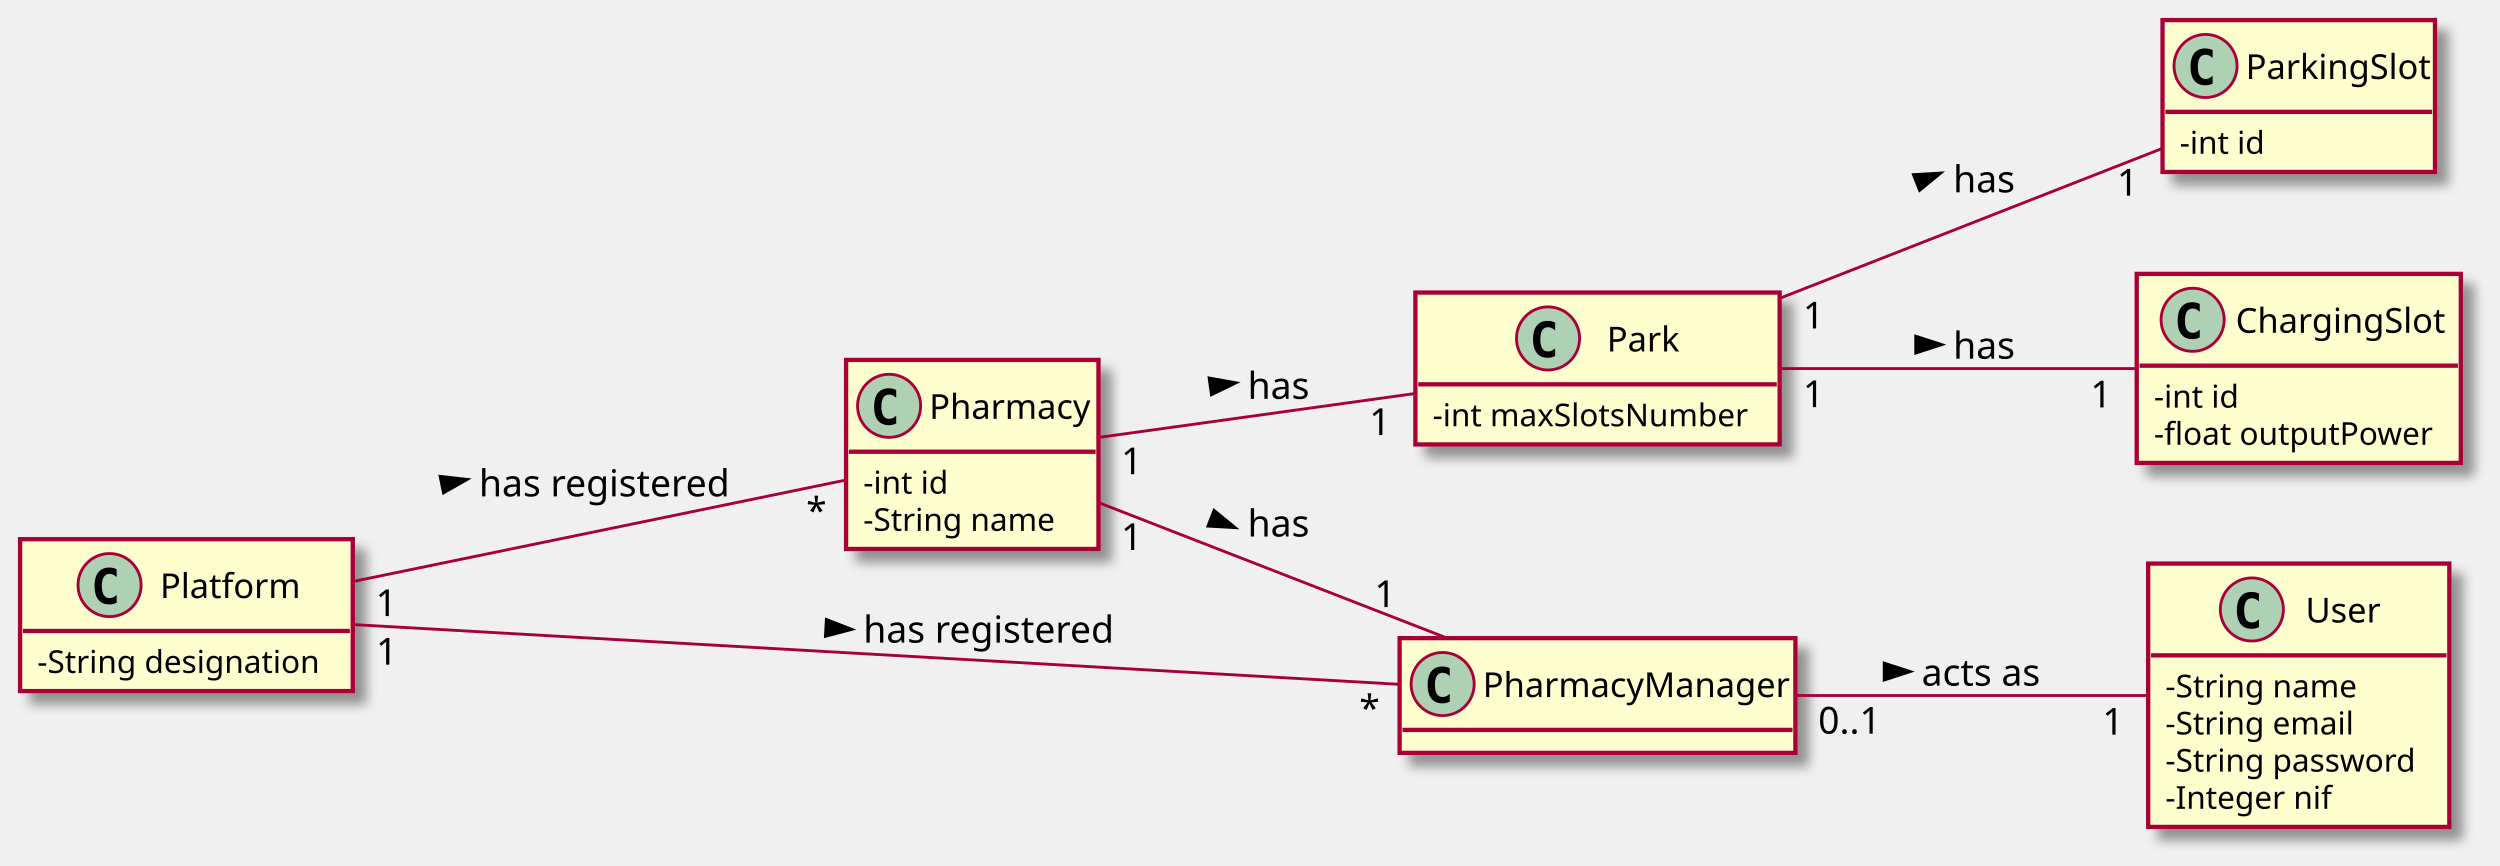
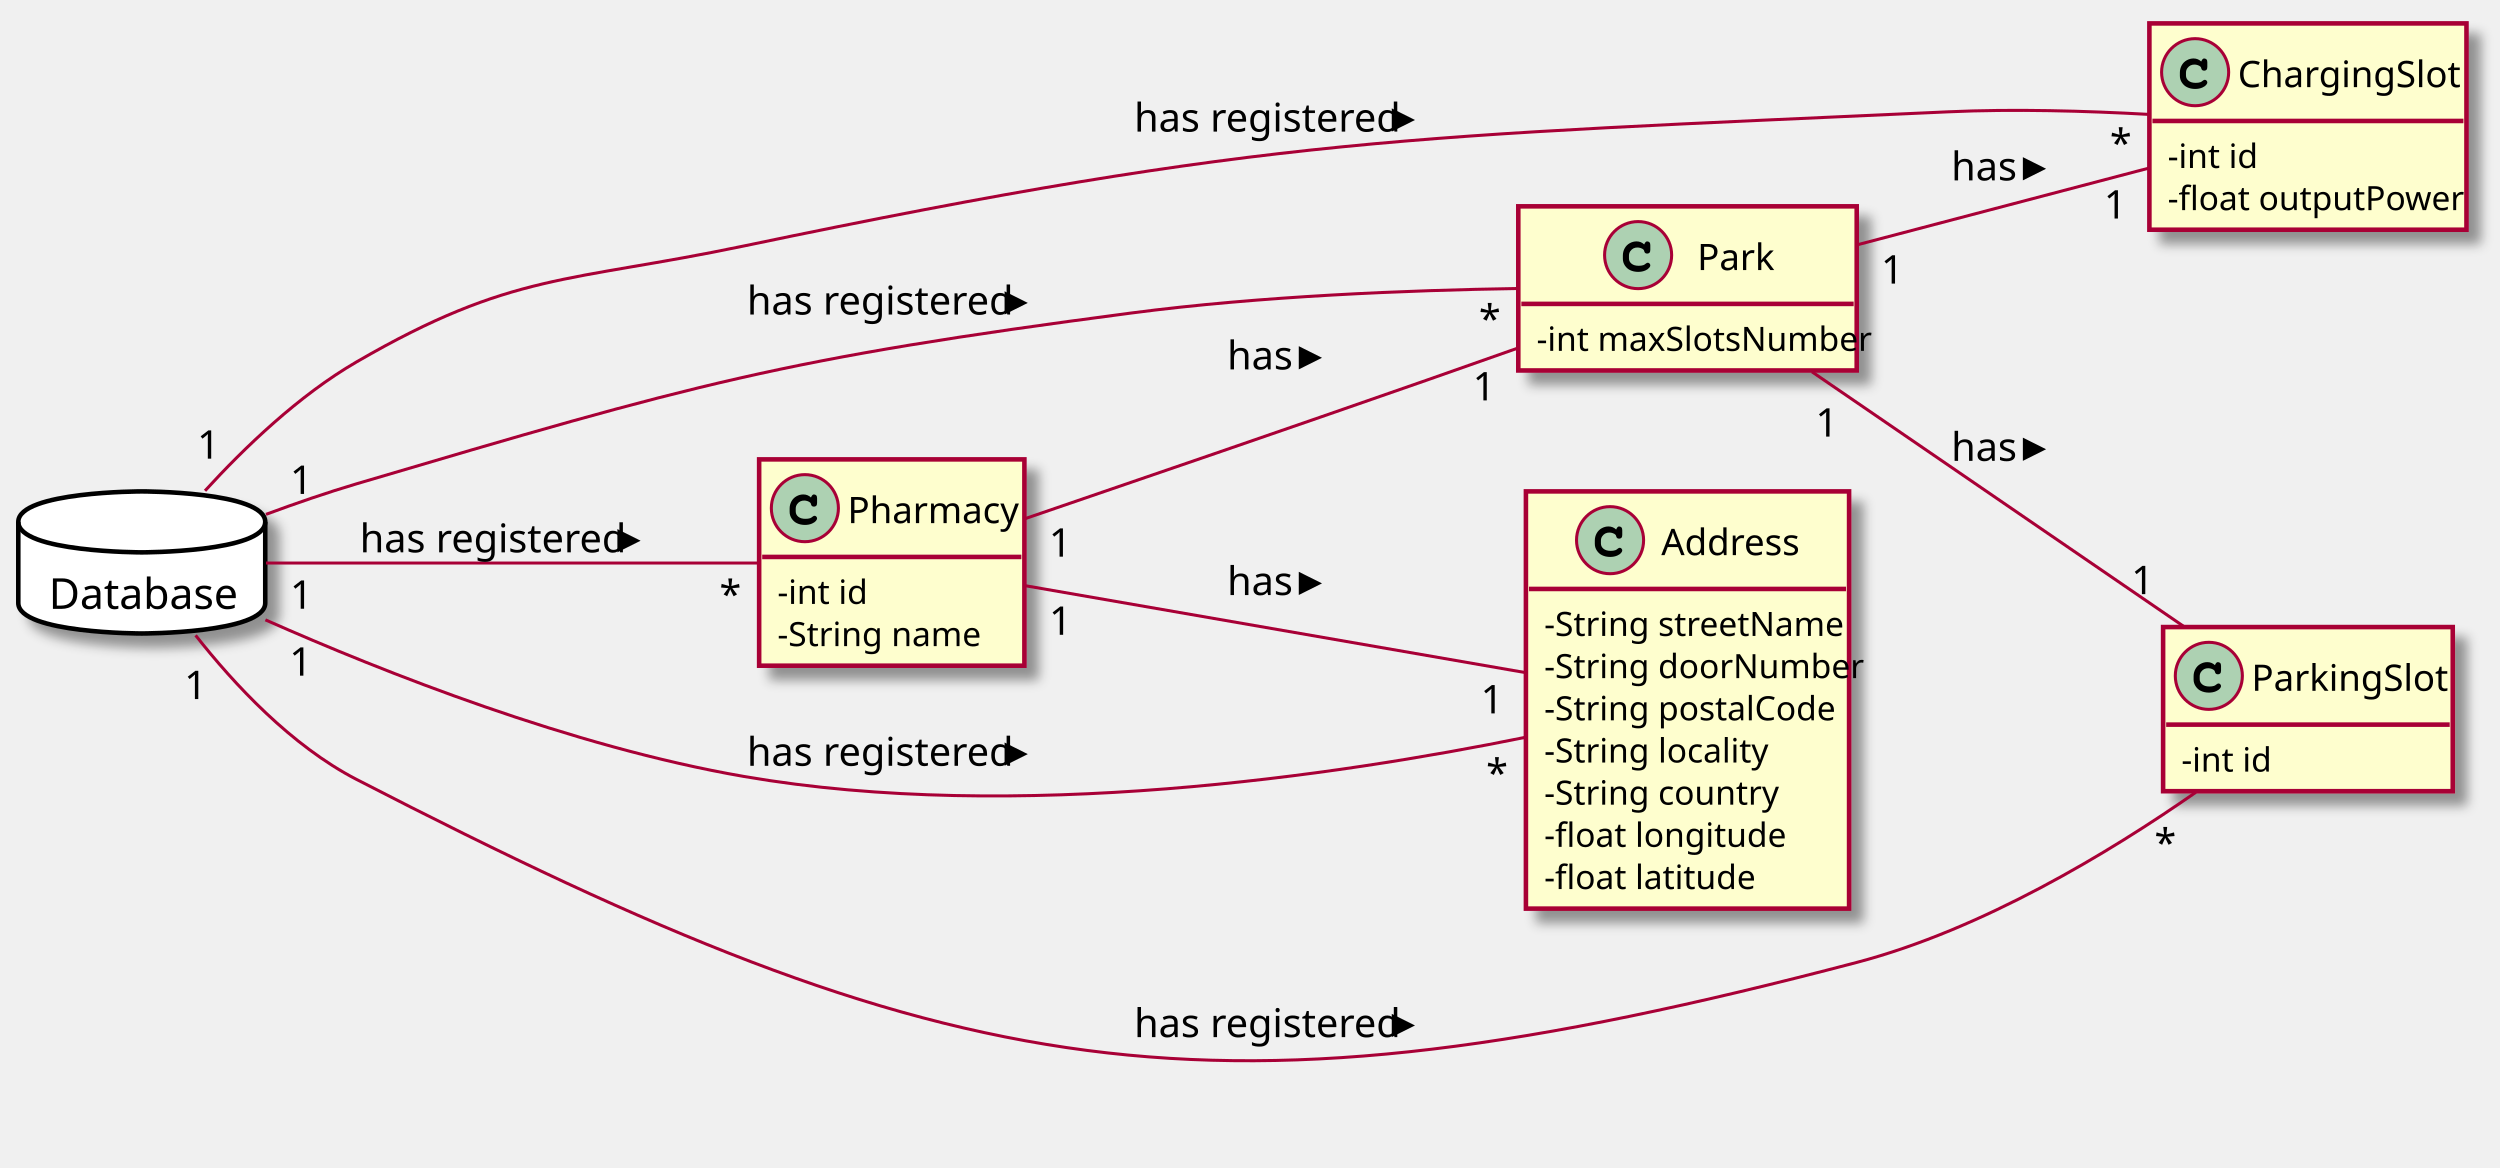
- <svg xmlns="http://www.w3.org/2000/svg" contentScriptType="application/ecmascript" contentStyleType="text/css" height="362.4px" preserveAspectRatio="none" style="width:1046px;height:362px;" version="1.1" viewBox="0 0 1046 362" width="1046.4px" zoomAndPan="magnify">
+ <svg xmlns="http://www.w3.org/2000/svg" contentScriptType="application/ecmascript" contentStyleType="text/css" height="383px" preserveAspectRatio="none" style="width:820px;height:383px;" version="1.1" viewBox="0 0 820 383" width="820px" zoomAndPan="magnify">
  <defs>
-     <filter height="300%" id="fwcuy8h9rw9i4" width="300%" x="-1" y="-1">
-       <feGaussianBlur result="blurOut" stdDeviation="2.4" />
+     <filter height="300%" id="f1um9oldluqkkw" width="300%" x="-1" y="-1">
+       <feGaussianBlur result="blurOut" stdDeviation="2.0" />
      <feColorMatrix in="blurOut" result="blurOut2" type="matrix" values="0 0 0 0 0 0 0 0 0 0 0 0 0 0 0 0 0 0 .4 0" />
-       <feOffset dx="4.8" dy="4.8" in="blurOut2" result="blurOut3" />
+       <feOffset dx="4.0" dy="4.0" in="blurOut2" result="blurOut3" />
      <feBlend in="SourceGraphic" in2="blurOut3" mode="normal" />
    </filter>
  </defs>
  <g>
-     <rect codeLine="5" fill="#FEFECE" filter="url(#fwcuy8h9rw9i4)" height="63.546" id="Platform" style="stroke: #A80036; stroke-width: 1.8;" width="139.2" x="8.4" y="225.6" />
-     <ellipse cx="45.84" cy="244.8" fill="#ADD1B2" rx="13.2" ry="13.2" style="stroke: #A80036; stroke-width: 1.2;" />
-     <path d="M48.808,252.172 Q48.111,252.53 47.343,252.71 Q46.577,252.889 45.73,252.889 Q42.722,252.889 41.138,250.907 Q39.554,248.924 39.554,245.179 Q39.554,241.424 41.138,239.442 Q42.722,237.459 45.73,237.459 Q46.577,237.459 47.353,237.639 Q48.13,237.818 48.808,238.177 L48.808,241.444 Q48.051,240.746 47.339,240.423 Q46.626,240.099 45.869,240.099 Q44.256,240.099 43.434,241.379 Q42.612,242.659 42.612,245.179 Q42.612,247.689 43.434,248.969 Q44.256,250.249 45.869,250.249 Q46.626,250.249 47.339,249.925 Q48.051,249.602 48.808,248.905 Z " fill="#000000" />
-     <text fill="#000000" font-family="sans-serif" font-size="14.4" lengthAdjust="spacingAndGlyphs" textLength="57.6" x="66.96" y="250.242">Platform</text>
-     <line style="stroke: #A80036; stroke-width: 1.8;" x1="9.6" x2="146.4" y1="264" y2="264" />
-     <text fill="#000000" font-family="sans-serif" font-size="13.2" lengthAdjust="spacingAndGlyphs" textLength="124.8" x="15.6" y="281.562">-String designation</text>
-     <rect codeLine="9" fill="#FEFECE" filter="url(#fwcuy8h9rw9i4)" height="79.092" id="Pharmacy" style="stroke: #A80036; stroke-width: 1.8;" width="105.6" x="354" y="150.6" />
-     <ellipse cx="372" cy="169.8" fill="#ADD1B2" rx="13.2" ry="13.2" style="stroke: #A80036; stroke-width: 1.2;" />
-     <path d="M374.968,177.172 Q374.271,177.53 373.503,177.71 Q372.736,177.889 371.89,177.889 Q368.882,177.889 367.298,175.907 Q365.714,173.924 365.714,170.179 Q365.714,166.424 367.298,164.442 Q368.882,162.459 371.89,162.459 Q372.736,162.459 373.514,162.639 Q374.29,162.818 374.968,163.177 L374.968,166.444 Q374.211,165.746 373.498,165.423 Q372.786,165.099 372.029,165.099 Q370.416,165.099 369.594,166.379 Q368.772,167.659 368.772,170.179 Q368.772,172.689 369.594,173.969 Q370.416,175.249 372.029,175.249 Q372.786,175.249 373.498,174.925 Q374.211,174.602 374.968,173.905 Z " fill="#000000" />
-     <text fill="#000000" font-family="sans-serif" font-size="14.4" lengthAdjust="spacingAndGlyphs" textLength="67.2" x="388.8" y="175.242">Pharmacy</text>
-     <line style="stroke: #A80036; stroke-width: 1.8;" x1="355.2" x2="458.4" y1="189" y2="189" />
-     <text fill="#000000" font-family="sans-serif" font-size="13.2" lengthAdjust="spacingAndGlyphs" textLength="39.6" x="361.2" y="206.562">-int id</text>
-     <text fill="#000000" font-family="sans-serif" font-size="13.2" lengthAdjust="spacingAndGlyphs" textLength="84" x="361.2" y="222.108">-String name</text>
-     <rect codeLine="14" fill="#FEFECE" filter="url(#fwcuy8h9rw9i4)" height="110.184" id="User" style="stroke: #A80036; stroke-width: 1.8;" width="126" x="898.8" y="235.8" />
-     <ellipse cx="942.18" cy="255" fill="#ADD1B2" rx="13.2" ry="13.2" style="stroke: #A80036; stroke-width: 1.2;" />
-     <path d="M945.148,262.372 Q944.451,262.73 943.683,262.91 Q942.917,263.089 942.07,263.089 Q939.062,263.089 937.478,261.107 Q935.894,259.124 935.894,255.379 Q935.894,251.624 937.478,249.642 Q939.062,247.659 942.07,247.659 Q942.917,247.659 943.693,247.839 Q944.47,248.018 945.148,248.377 L945.148,251.644 Q944.391,250.946 943.678,250.623 Q942.966,250.299 942.209,250.299 Q940.596,250.299 939.774,251.579 Q938.952,252.859 938.952,255.379 Q938.952,257.889 939.774,259.169 Q940.596,260.449 942.209,260.449 Q942.966,260.449 943.678,260.125 Q944.391,259.802 945.148,259.104 Z " fill="#000000" />
-     <text fill="#000000" font-family="sans-serif" font-size="14.4" lengthAdjust="spacingAndGlyphs" textLength="31.2" x="964.62" y="260.442">User</text>
-     <line style="stroke: #A80036; stroke-width: 1.8;" x1="900" x2="1023.6" y1="274.2" y2="274.2" />
-     <text fill="#000000" font-family="sans-serif" font-size="13.2" lengthAdjust="spacingAndGlyphs" textLength="84" x="906" y="291.762">-String name</text>
-     <text fill="#000000" font-family="sans-serif" font-size="13.2" lengthAdjust="spacingAndGlyphs" textLength="82.8" x="906" y="307.308">-String email</text>
-     <text fill="#000000" font-family="sans-serif" font-size="13.2" lengthAdjust="spacingAndGlyphs" textLength="111.6" x="906" y="322.854">-String password</text>
-     <text fill="#000000" font-family="sans-serif" font-size="13.2" lengthAdjust="spacingAndGlyphs" textLength="73.2" x="906" y="338.4">-Integer nif</text>
-     <rect codeLine="21" fill="#FEFECE" filter="url(#fwcuy8h9rw9i4)" height="48" id="PharmacyManager" style="stroke: #A80036; stroke-width: 1.8;" width="165.6" x="585.6" y="267" />
-     <ellipse cx="603.6" cy="286.2" fill="#ADD1B2" rx="13.2" ry="13.2" style="stroke: #A80036; stroke-width: 1.2;" />
-     <path d="M606.568,293.572 Q605.87,293.93 605.104,294.11 Q604.337,294.289 603.49,294.289 Q600.482,294.289 598.898,292.307 Q597.314,290.324 597.314,286.579 Q597.314,282.824 598.898,280.842 Q600.482,278.859 603.49,278.859 Q604.337,278.859 605.114,279.039 Q605.89,279.218 606.568,279.577 L606.568,282.844 Q605.811,282.147 605.098,281.823 Q604.386,281.499 603.629,281.499 Q602.016,281.499 601.194,282.779 Q600.372,284.059 600.372,286.579 Q600.372,289.089 601.194,290.369 Q602.016,291.649 603.629,291.649 Q604.386,291.649 605.098,291.325 Q605.811,291.002 606.568,290.305 Z " fill="#000000" />
-     <text fill="#000000" font-family="sans-serif" font-size="14.4" lengthAdjust="spacingAndGlyphs" textLength="127.2" x="620.4" y="291.642">PharmacyManager</text>
-     <line style="stroke: #A80036; stroke-width: 1.8;" x1="586.8" x2="750" y1="305.4" y2="305.4" />
-     <rect codeLine="24" fill="#FEFECE" filter="url(#fwcuy8h9rw9i4)" height="63.546" id="Park" style="stroke: #A80036; stroke-width: 1.8;" width="152.4" x="592.2" y="122.4" />
-     <ellipse cx="647.7" cy="141.6" fill="#ADD1B2" rx="13.2" ry="13.2" style="stroke: #A80036; stroke-width: 1.2;" />
-     <path d="M650.668,148.972 Q649.971,149.33 649.203,149.51 Q648.437,149.689 647.59,149.689 Q644.582,149.689 642.998,147.707 Q641.414,145.724 641.414,141.979 Q641.414,138.224 642.998,136.242 Q644.582,134.259 647.59,134.259 Q648.437,134.259 649.213,134.439 Q649.99,134.618 650.668,134.977 L650.668,138.244 Q649.911,137.547 649.198,137.223 Q648.486,136.899 647.729,136.899 Q646.116,136.899 645.294,138.179 Q644.472,139.459 644.472,141.979 Q644.472,144.489 645.294,145.769 Q646.116,147.049 647.729,147.049 Q648.486,147.049 649.198,146.726 Q649.911,146.402 650.668,145.704 Z " fill="#000000" />
-     <text fill="#000000" font-family="sans-serif" font-size="14.4" lengthAdjust="spacingAndGlyphs" textLength="31.2" x="672.3" y="147.042">Park</text>
-     <line style="stroke: #A80036; stroke-width: 1.8;" x1="593.4" x2="743.4" y1="160.8" y2="160.8" />
-     <text fill="#000000" font-family="sans-serif" font-size="13.2" lengthAdjust="spacingAndGlyphs" textLength="138" x="599.4" y="178.362">-int maxSlotsNumber</text>
-     <rect codeLine="28" fill="#FEFECE" filter="url(#fwcuy8h9rw9i4)" height="79.092" id="ChargingSlot" style="stroke: #A80036; stroke-width: 1.8;" width="135.6" x="894" y="114.6" />
-     <ellipse cx="917.4" cy="133.8" fill="#ADD1B2" rx="13.2" ry="13.2" style="stroke: #A80036; stroke-width: 1.2;" />
-     <path d="M920.368,141.172 Q919.67,141.53 918.904,141.71 Q918.136,141.889 917.29,141.889 Q914.282,141.889 912.698,139.907 Q911.114,137.924 911.114,134.179 Q911.114,130.424 912.698,128.442 Q914.282,126.459 917.29,126.459 Q918.136,126.459 918.913,126.639 Q919.69,126.818 920.368,127.177 L920.368,130.444 Q919.611,129.746 918.899,129.423 Q918.186,129.099 917.429,129.099 Q915.816,129.099 914.994,130.379 Q914.172,131.659 914.172,134.179 Q914.172,136.689 914.994,137.969 Q915.816,139.249 917.429,139.249 Q918.186,139.249 918.899,138.925 Q919.611,138.602 920.368,137.905 Z " fill="#000000" />
-     <text fill="#000000" font-family="sans-serif" font-size="14.4" lengthAdjust="spacingAndGlyphs" textLength="85.2" x="935.4" y="139.242">ChargingSlot</text>
-     <line style="stroke: #A80036; stroke-width: 1.8;" x1="895.2" x2="1028.4" y1="153" y2="153" />
-     <text fill="#000000" font-family="sans-serif" font-size="13.2" lengthAdjust="spacingAndGlyphs" textLength="39.6" x="901.2" y="170.562">-int id</text>
-     <text fill="#000000" font-family="sans-serif" font-size="13.2" lengthAdjust="spacingAndGlyphs" textLength="121.2" x="901.2" y="186.108">-float outputPower</text>
-     <rect codeLine="33" fill="#FEFECE" filter="url(#fwcuy8h9rw9i4)" height="63.546" id="ParkingSlot" style="stroke: #A80036; stroke-width: 1.8;" width="114" x="904.8" y="8.4" />
-     <ellipse cx="922.8" cy="27.6" fill="#ADD1B2" rx="13.2" ry="13.2" style="stroke: #A80036; stroke-width: 1.2;" />
-     <path d="M925.768,34.972 Q925.071,35.33 924.303,35.51 Q923.537,35.689 922.69,35.689 Q919.682,35.689 918.098,33.707 Q916.514,31.724 916.514,27.979 Q916.514,24.224 918.098,22.242 Q919.682,20.259 922.69,20.259 Q923.537,20.259 924.313,20.439 Q925.09,20.618 925.768,20.977 L925.768,24.244 Q925.011,23.547 924.298,23.223 Q923.586,22.899 922.829,22.899 Q921.216,22.899 920.394,24.179 Q919.572,25.459 919.572,27.979 Q919.572,30.489 920.394,31.769 Q921.216,33.049 922.829,33.049 Q923.586,33.049 924.298,32.725 Q925.011,32.402 925.768,31.704 Z " fill="#000000" />
-     <text fill="#000000" font-family="sans-serif" font-size="14.4" lengthAdjust="spacingAndGlyphs" textLength="75.6" x="939.6" y="33.042">ParkingSlot</text>
-     <line style="stroke: #A80036; stroke-width: 1.8;" x1="906" x2="1017.6" y1="46.8" y2="46.8" />
-     <text fill="#000000" font-family="sans-serif" font-size="13.2" lengthAdjust="spacingAndGlyphs" textLength="39.6" x="912" y="64.362">-int id</text>
-     <path codeLine="37" d="M147.624,243.312 C209.124,230.652 298.104,212.328 353.856,200.856 " fill="none" id="Platform-Pharmacy" style="stroke: #A80036; stroke-width: 1.2;" />
-     <polygon fill="#000000" points="195.477,200.577,184.135,199.311,185.557,206.219,195.477,200.577" style="stroke: #000000; stroke-width: 1.2;" />
-     <text fill="#000000" font-family="sans-serif" font-size="15.6" lengthAdjust="spacingAndGlyphs" textLength="106.8" x="200.4" y="207.682">has registered</text>
-     <text fill="#000000" font-family="sans-serif" font-size="15.6" lengthAdjust="spacingAndGlyphs" textLength="9.6" x="157.16" y="257.769">1</text>
-     <text fill="#000000" font-family="sans-serif" font-size="15.6" lengthAdjust="spacingAndGlyphs" textLength="7.2" x="337.291" y="219.233">*</text>
-     <path codeLine="38" d="M147.804,261.324 C256.716,267.54 468.744,279.66 585.396,286.32 " fill="none" id="Platform-PharmacyManager" style="stroke: #A80036; stroke-width: 1.2;" />
-     <polygon fill="#000000" points="356.39,263.329,345.755,259.188,345.353,266.231,356.39,263.329" style="stroke: #000000; stroke-width: 1.2;" />
-     <text fill="#000000" font-family="sans-serif" font-size="15.6" lengthAdjust="spacingAndGlyphs" textLength="106.8" x="361.2" y="268.882">has registered</text>
-     <text fill="#000000" font-family="sans-serif" font-size="15.6" lengthAdjust="spacingAndGlyphs" textLength="9.6" x="157.363" y="278.089">1</text>
-     <text fill="#000000" font-family="sans-serif" font-size="15.6" lengthAdjust="spacingAndGlyphs" textLength="7.2" x="568.724" y="301.895">*</text>
-     <path codeLine="39" d="M751.44,291 C798.168,291 855.816,291 898.752,291 " fill="none" id="PharmacyManager-User" style="stroke: #A80036; stroke-width: 1.2;" />
-     <polygon fill="#000000" points="799.2,280.986,788.346,277.46,788.346,284.513,799.2,280.986" style="stroke: #000000; stroke-width: 1.2;" />
-     <text fill="#000000" font-family="sans-serif" font-size="15.6" lengthAdjust="spacingAndGlyphs" textLength="52.8" x="804" y="286.882">acts as</text>
-     <text fill="#000000" font-family="sans-serif" font-size="15.6" lengthAdjust="spacingAndGlyphs" textLength="28.8" x="760.727" y="306.958">0..1</text>
-     <text fill="#000000" font-family="sans-serif" font-size="15.6" lengthAdjust="spacingAndGlyphs" textLength="9.6" x="879.611" y="307.389">1</text>
-     <path codeLine="40" d="M459.828,210.36 C501.792,226.668 561,249.696 605.424,266.976 " fill="none" id="Pharmacy-PharmacyManager" style="stroke: #A80036; stroke-width: 1.2;" />
-     <polygon fill="#000000" points="516.792,220.761,507.954,213.54,505.398,220.114,516.792,220.761" style="stroke: #000000; stroke-width: 1.2;" />
-     <text fill="#000000" font-family="sans-serif" font-size="15.6" lengthAdjust="spacingAndGlyphs" textLength="26.4" x="522" y="224.482">has</text>
-     <text fill="#000000" font-family="sans-serif" font-size="15.6" lengthAdjust="spacingAndGlyphs" textLength="9.6" x="469.044" y="230.128">1</text>
-     <text fill="#000000" font-family="sans-serif" font-size="15.6" lengthAdjust="spacingAndGlyphs" textLength="9.6" x="575.068" y="254.001">1</text>
-     <path codeLine="41" d="M459.828,183 C497.652,177.744 549.492,170.544 591.876,164.664 " fill="none" id="Pharmacy-Park" style="stroke: #A80036; stroke-width: 1.2;" />
-     <polygon fill="#000000" points="517.143,160.161,505.907,158.161,506.877,165.147,517.143,160.161" style="stroke: #000000; stroke-width: 1.2;" />
-     <text fill="#000000" font-family="sans-serif" font-size="15.6" lengthAdjust="spacingAndGlyphs" textLength="26.4" x="522" y="166.882">has</text>
-     <text fill="#000000" font-family="sans-serif" font-size="15.6" lengthAdjust="spacingAndGlyphs" textLength="9.6" x="469.044" y="198.407">1</text>
-     <text fill="#000000" font-family="sans-serif" font-size="15.6" lengthAdjust="spacingAndGlyphs" textLength="9.6" x="572.873" y="182.021">1</text>
-     <path codeLine="42" d="M744.924,154.2 C790.896,154.2 849.156,154.2 893.544,154.2 " fill="none" id="Park-ChargingSlot" style="stroke: #A80036; stroke-width: 1.2;" />
-     <polygon fill="#000000" points="812.4,144.186,801.546,140.66,801.546,147.713,812.4,144.186" style="stroke: #000000; stroke-width: 1.2;" />
-     <text fill="#000000" font-family="sans-serif" font-size="15.6" lengthAdjust="spacingAndGlyphs" textLength="26.4" x="817.2" y="150.082">has</text>
-     <text fill="#000000" font-family="sans-serif" font-size="15.6" lengthAdjust="spacingAndGlyphs" textLength="9.6" x="754.327" y="170.347">1</text>
-     <text fill="#000000" font-family="sans-serif" font-size="15.6" lengthAdjust="spacingAndGlyphs" textLength="9.6" x="874.584" y="170.466">1</text>
-     <path codeLine="43" d="M744.924,124.692 C794.76,105.168 859.068,79.98 904.44,62.196 " fill="none" id="Park-ParkingSlot" style="stroke: #A80036; stroke-width: 1.2;" />
-     <polygon fill="#000000" points="811.986,72.398,800.594,73.073,803.167,79.641,811.986,72.398" style="stroke: #000000; stroke-width: 1.2;" />
-     <text fill="#000000" font-family="sans-serif" font-size="15.6" lengthAdjust="spacingAndGlyphs" textLength="26.4" x="817.2" y="80.482">has</text>
-     <text fill="#000000" font-family="sans-serif" font-size="15.6" lengthAdjust="spacingAndGlyphs" textLength="9.6" x="754.327" y="137.428">1</text>
-     <text fill="#000000" font-family="sans-serif" font-size="15.6" lengthAdjust="spacingAndGlyphs" textLength="9.6" x="885.71" y="81.862">1</text>
+     <path d="M6,171.177 C6,161.177 46.5,161.177 46.5,161.177 C46.5,161.177 87,161.177 87,171.177 L87,197.786 C87,207.786 46.5,207.786 46.5,207.786 C46.5,207.786 6,207.786 6,197.786 L6,171.177 " fill="#FFFFFF" filter="url(#f1um9oldluqkkw)" style="stroke: #000000; stroke-width: 1.5;" />
+     <path d="M6,171.177 C6,181.177 46.5,181.177 46.5,181.177 C46.5,181.177 87,181.177 87,171.177 " fill="none" style="stroke: #000000; stroke-width: 1.5;" />
+     <text fill="#000000" font-family="sans-serif" font-size="14" lengthAdjust="spacingAndGlyphs" textLength="61" x="16" y="199.71">Database</text>
+     <rect fill="#FEFECE" filter="url(#f1um9oldluqkkw)" height="67.672" id="Pharmacy" style="stroke: #A80036; stroke-width: 1.5;" width="87" x="249" y="150.677" />
+     <ellipse cx="264" cy="166.677" fill="#ADD1B2" rx="11" ry="11" style="stroke: #A80036; stroke-width: 1.0;" />
+     <path d="M266,163.177 Q266.203,162.677 266.438,162.427 Q266.672,162.177 266.938,162.177 Q267.406,162.177 267.703,162.458 Q268,162.739 268,163.396 L268,164.958 Q268,165.614 267.719,165.896 Q267.438,166.177 267,166.177 Q266.609,166.177 266.359,166.005 Q266.109,165.833 266,165.38 Q265.953,165.068 265.781,164.896 Q265.469,164.568 264.906,164.38 Q264.344,164.177 263.781,164.177 Q263.078,164.177 262.484,164.458 Q261.906,164.739 261.453,165.364 Q261,165.989 261,166.849 L261,167.771 Q261,168.802 261.844,169.489 Q262.688,170.177 264.188,170.177 Q265.078,170.177 265.703,169.974 Q266.062,169.864 266.469,169.505 Q266.734,169.302 266.875,169.239 Q267.016,169.177 267.188,169.177 Q267.516,169.177 267.75,169.443 Q268,169.693 268,170.052 Q268,170.396 267.656,170.802 Q267.156,171.396 266.359,171.724 Q265.312,172.177 264.031,172.177 Q262.531,172.177 261.328,171.583 Q260.359,171.114 259.672,170.099 Q259,169.083 259,167.88 L259,166.786 Q259,165.536 259.594,164.443 Q260.203,163.349 261.25,162.771 Q262.312,162.177 263.5,162.177 Q264.219,162.177 264.844,162.427 Q265.469,162.677 266,163.177 Z " />
+     <text fill="#000000" font-family="sans-serif" font-size="12" lengthAdjust="spacingAndGlyphs" textLength="55" x="278" y="171.587">Pharmacy</text>
+     <line style="stroke: #A80036; stroke-width: 1.5;" x1="250" x2="335" y1="182.677" y2="182.677" />
+     <text fill="#000000" font-family="sans-serif" font-size="11" lengthAdjust="spacingAndGlyphs" textLength="26" x="255" y="198.096">-int id</text>
+     <text fill="#000000" font-family="sans-serif" font-size="11" lengthAdjust="spacingAndGlyphs" textLength="61" x="255" y="211.932">-String name</text>
+     <rect fill="#FEFECE" filter="url(#f1um9oldluqkkw)" height="53.836" id="Park" style="stroke: #A80036; stroke-width: 1.5;" width="111" x="498" y="67.677" />
+     <ellipse cx="537.3" cy="83.677" fill="#ADD1B2" rx="11" ry="11" style="stroke: #A80036; stroke-width: 1.0;" />
+     <path d="M539.3,80.177 Q539.503,79.677 539.737,79.427 Q539.972,79.177 540.237,79.177 Q540.706,79.177 541.003,79.458 Q541.3,79.74 541.3,80.396 L541.3,81.958 Q541.3,82.615 541.019,82.896 Q540.737,83.177 540.3,83.177 Q539.909,83.177 539.659,83.005 Q539.409,82.833 539.3,82.38 Q539.253,82.068 539.081,81.896 Q538.769,81.568 538.206,81.38 Q537.644,81.177 537.081,81.177 Q536.378,81.177 535.784,81.458 Q535.206,81.74 534.753,82.365 Q534.3,82.99 534.3,83.849 L534.3,84.771 Q534.3,85.802 535.144,86.49 Q535.987,87.177 537.487,87.177 Q538.378,87.177 539.003,86.974 Q539.362,86.865 539.769,86.505 Q540.034,86.302 540.175,86.24 Q540.316,86.177 540.487,86.177 Q540.816,86.177 541.05,86.443 Q541.3,86.693 541.3,87.052 Q541.3,87.396 540.956,87.802 Q540.456,88.396 539.659,88.724 Q538.612,89.177 537.331,89.177 Q535.831,89.177 534.628,88.583 Q533.659,88.115 532.972,87.099 Q532.3,86.083 532.3,84.88 L532.3,83.786 Q532.3,82.536 532.894,81.443 Q533.503,80.349 534.55,79.771 Q535.612,79.177 536.8,79.177 Q537.519,79.177 538.144,79.427 Q538.769,79.677 539.3,80.177 Z " />
+     <text fill="#000000" font-family="sans-serif" font-size="12" lengthAdjust="spacingAndGlyphs" textLength="25" x="556.7" y="88.587">Park</text>
+     <line style="stroke: #A80036; stroke-width: 1.5;" x1="499" x2="608" y1="99.677" y2="99.677" />
+     <text fill="#000000" font-family="sans-serif" font-size="11" lengthAdjust="spacingAndGlyphs" textLength="99" x="504" y="115.096">-int maxSlotsNumber</text>
+     <rect fill="#FEFECE" filter="url(#f1um9oldluqkkw)" height="67.672" id="ChargingSlot" style="stroke: #A80036; stroke-width: 1.5;" width="104" x="705" y="7.677" />
+     <ellipse cx="720" cy="23.677" fill="#ADD1B2" rx="11" ry="11" style="stroke: #A80036; stroke-width: 1.0;" />
+     <path d="M722,20.177 Q722.203,19.677 722.438,19.427 Q722.672,19.177 722.938,19.177 Q723.406,19.177 723.703,19.458 Q724,19.739 724,20.396 L724,21.958 Q724,22.614 723.719,22.896 Q723.438,23.177 723,23.177 Q722.609,23.177 722.359,23.005 Q722.109,22.833 722,22.38 Q721.953,22.068 721.781,21.896 Q721.469,21.568 720.906,21.38 Q720.344,21.177 719.781,21.177 Q719.078,21.177 718.484,21.458 Q717.906,21.739 717.453,22.364 Q717,22.989 717,23.849 L717,24.771 Q717,25.802 717.844,26.489 Q718.688,27.177 720.188,27.177 Q721.078,27.177 721.703,26.974 Q722.062,26.864 722.469,26.505 Q722.734,26.302 722.875,26.239 Q723.016,26.177 723.188,26.177 Q723.516,26.177 723.75,26.443 Q724,26.693 724,27.052 Q724,27.396 723.656,27.802 Q723.156,28.396 722.359,28.724 Q721.312,29.177 720.031,29.177 Q718.531,29.177 717.328,28.583 Q716.359,28.114 715.672,27.099 Q715,26.083 715,24.88 L715,23.786 Q715,22.536 715.594,21.443 Q716.203,20.349 717.25,19.771 Q718.312,19.177 719.5,19.177 Q720.219,19.177 720.844,19.427 Q721.469,19.677 722,20.177 Z " />
+     <text fill="#000000" font-family="sans-serif" font-size="12" lengthAdjust="spacingAndGlyphs" textLength="72" x="734" y="28.587">ChargingSlot</text>
+     <line style="stroke: #A80036; stroke-width: 1.5;" x1="706" x2="808" y1="39.677" y2="39.677" />
+     <text fill="#000000" font-family="sans-serif" font-size="11" lengthAdjust="spacingAndGlyphs" textLength="26" x="711" y="55.096">-int id</text>
+     <text fill="#000000" font-family="sans-serif" font-size="11" lengthAdjust="spacingAndGlyphs" textLength="90" x="711" y="68.932">-float outputPower</text>
+     <rect fill="#FEFECE" filter="url(#f1um9oldluqkkw)" height="53.836" id="ParkingSlot" style="stroke: #A80036; stroke-width: 1.5;" width="95" x="709.5" y="205.677" />
+     <ellipse cx="724.5" cy="221.677" fill="#ADD1B2" rx="11" ry="11" style="stroke: #A80036; stroke-width: 1.0;" />
+     <path d="M726.5,218.177 Q726.703,217.677 726.938,217.427 Q727.172,217.177 727.438,217.177 Q727.906,217.177 728.203,217.458 Q728.5,217.739 728.5,218.396 L728.5,219.958 Q728.5,220.614 728.219,220.896 Q727.938,221.177 727.5,221.177 Q727.109,221.177 726.859,221.005 Q726.609,220.833 726.5,220.38 Q726.453,220.068 726.281,219.896 Q725.969,219.568 725.406,219.38 Q724.844,219.177 724.281,219.177 Q723.578,219.177 722.984,219.458 Q722.406,219.739 721.953,220.364 Q721.5,220.989 721.5,221.849 L721.5,222.771 Q721.5,223.802 722.344,224.489 Q723.188,225.177 724.688,225.177 Q725.578,225.177 726.203,224.974 Q726.562,224.864 726.969,224.505 Q727.234,224.302 727.375,224.239 Q727.516,224.177 727.688,224.177 Q728.016,224.177 728.25,224.443 Q728.5,224.693 728.5,225.052 Q728.5,225.396 728.156,225.802 Q727.656,226.396 726.859,226.724 Q725.812,227.177 724.531,227.177 Q723.031,227.177 721.828,226.583 Q720.859,226.114 720.172,225.099 Q719.5,224.083 719.5,222.88 L719.5,221.786 Q719.5,220.536 720.094,219.443 Q720.703,218.349 721.75,217.771 Q722.812,217.177 724,217.177 Q724.719,217.177 725.344,217.427 Q725.969,217.677 726.5,218.177 Z " />
+     <text fill="#000000" font-family="sans-serif" font-size="12" lengthAdjust="spacingAndGlyphs" textLength="63" x="738.5" y="226.587">ParkingSlot</text>
+     <line style="stroke: #A80036; stroke-width: 1.5;" x1="710.5" x2="803.5" y1="237.677" y2="237.677" />
+     <text fill="#000000" font-family="sans-serif" font-size="11" lengthAdjust="spacingAndGlyphs" textLength="26" x="715.5" y="253.096">-int id</text>
+     <rect fill="#FEFECE" filter="url(#f1um9oldluqkkw)" height="136.852" id="Address" style="stroke: #A80036; stroke-width: 1.5;" width="106" x="500.5" y="161.177" />
+     <ellipse cx="528.1" cy="177.177" fill="#ADD1B2" rx="11" ry="11" style="stroke: #A80036; stroke-width: 1.0;" />
+     <path d="M530.1,173.677 Q530.303,173.177 530.538,172.927 Q530.772,172.677 531.038,172.677 Q531.506,172.677 531.803,172.958 Q532.1,173.239 532.1,173.896 L532.1,175.458 Q532.1,176.114 531.819,176.396 Q531.538,176.677 531.1,176.677 Q530.709,176.677 530.459,176.505 Q530.209,176.333 530.1,175.88 Q530.053,175.568 529.881,175.396 Q529.569,175.068 529.006,174.88 Q528.444,174.677 527.881,174.677 Q527.178,174.677 526.584,174.958 Q526.006,175.239 525.553,175.864 Q525.1,176.489 525.1,177.349 L525.1,178.271 Q525.1,179.302 525.944,179.989 Q526.788,180.677 528.288,180.677 Q529.178,180.677 529.803,180.474 Q530.163,180.364 530.569,180.005 Q530.834,179.802 530.975,179.739 Q531.116,179.677 531.288,179.677 Q531.616,179.677 531.85,179.943 Q532.1,180.193 532.1,180.552 Q532.1,180.896 531.756,181.302 Q531.256,181.896 530.459,182.224 Q529.413,182.677 528.131,182.677 Q526.631,182.677 525.428,182.083 Q524.459,181.614 523.772,180.599 Q523.1,179.583 523.1,178.38 L523.1,177.286 Q523.1,176.036 523.694,174.943 Q524.303,173.849 525.35,173.271 Q526.413,172.677 527.6,172.677 Q528.319,172.677 528.944,172.927 Q529.569,173.177 530.1,173.677 Z " />
+     <text fill="#000000" font-family="sans-serif" font-size="12" lengthAdjust="spacingAndGlyphs" textLength="46" x="544.9" y="182.087">Address</text>
+     <line style="stroke: #A80036; stroke-width: 1.5;" x1="501.5" x2="605.5" y1="193.177" y2="193.177" />
+     <text fill="#000000" font-family="sans-serif" font-size="11" lengthAdjust="spacingAndGlyphs" textLength="90" x="506.5" y="208.596">-String streetName</text>
+     <text fill="#000000" font-family="sans-serif" font-size="11" lengthAdjust="spacingAndGlyphs" textLength="94" x="506.5" y="222.432">-String doorNumber</text>
+     <text fill="#000000" font-family="sans-serif" font-size="11" lengthAdjust="spacingAndGlyphs" textLength="89" x="506.5" y="236.268">-String postalCode</text>
+     <text fill="#000000" font-family="sans-serif" font-size="11" lengthAdjust="spacingAndGlyphs" textLength="68" x="506.5" y="250.104">-String locality</text>
+     <text fill="#000000" font-family="sans-serif" font-size="11" lengthAdjust="spacingAndGlyphs" textLength="72" x="506.5" y="263.94">-String country</text>
+     <text fill="#000000" font-family="sans-serif" font-size="11" lengthAdjust="spacingAndGlyphs" textLength="71" x="506.5" y="277.776">-float longitude</text>
+     <text fill="#000000" font-family="sans-serif" font-size="11" lengthAdjust="spacingAndGlyphs" textLength="62" x="506.5" y="291.612">-float latitude</text>
+     <path d="M87.246,184.677 C131.674,184.677 203.343,184.677 248.899,184.677 " fill="none" id="Database-Pharmacy" style="stroke: #A80036; stroke-width: 1.0;" />
+     <text fill="#000000" font-family="sans-serif" font-size="13" lengthAdjust="spacingAndGlyphs" textLength="82" x="118" y="181.172">has registered</text>
+     <polygon fill="#000000" points="203,174.353,209,177.353,203,180.353,203,174.353" style="stroke: #000000; stroke-width: 1.0;" />
+     <text fill="#000000" font-family="sans-serif" font-size="13" lengthAdjust="spacingAndGlyphs" textLength="7" x="95.127" y="199.663">1</text>
+     <text fill="#000000" font-family="sans-serif" font-size="13" lengthAdjust="spacingAndGlyphs" textLength="5" x="235.975" y="199.606">*</text>
+     <path d="M87.053,203.314 C125.981,220.553 187.617,244.934 244,254.677 C333.221,270.094 438.642,254.385 500.285,241.846 " fill="none" id="Database-Address" style="stroke: #A80036; stroke-width: 1.0;" />
+     <text fill="#000000" font-family="sans-serif" font-size="13" lengthAdjust="spacingAndGlyphs" textLength="82" x="245" y="251.172">has registered</text>
+     <polygon fill="#000000" points="330,244.353,336,247.353,330,250.353,330,244.353" style="stroke: #000000; stroke-width: 1.0;" />
+     <text fill="#000000" font-family="sans-serif" font-size="13" lengthAdjust="spacingAndGlyphs" textLength="7" x="94.9" y="221.62">1</text>
+     <text fill="#000000" font-family="sans-serif" font-size="13" lengthAdjust="spacingAndGlyphs" textLength="5" x="487.45" y="258.212">*</text>
+     <path d="M87.233,168.715 C96.886,165.143 107.24,161.563 117,158.677 C227.856,125.899 256.383,117.723 371,102.677 C413.375,97.114 461.74,95.199 497.883,94.628 " fill="none" id="Database-Park" style="stroke: #A80036; stroke-width: 1.0;" />
+     <text fill="#000000" font-family="sans-serif" font-size="13" lengthAdjust="spacingAndGlyphs" textLength="82" x="245" y="103.172">has registered</text>
+     <polygon fill="#000000" points="330,96.353,336,99.353,330,102.353,330,96.353" style="stroke: #000000; stroke-width: 1.0;" />
+     <text fill="#000000" font-family="sans-serif" font-size="13" lengthAdjust="spacingAndGlyphs" textLength="7" x="95.112" y="162.008">1</text>
+     <text fill="#000000" font-family="sans-serif" font-size="13" lengthAdjust="spacingAndGlyphs" textLength="5" x="485.074" y="109.226">*</text>
+     <path d="M67.245,160.974 C80.111,146.892 97.995,129.689 117,118.677 C167.978,89.139 186.33,92.733 244,80.677 C416.903,44.53 462.545,44.794 639,36.677 C660.528,35.687 684.288,36.374 704.74,37.519 " fill="none" id="Database-ChargingSlot" style="stroke: #A80036; stroke-width: 1.0;" />
+     <text fill="#000000" font-family="sans-serif" font-size="13" lengthAdjust="spacingAndGlyphs" textLength="82" x="372" y="43.172">has registered</text>
+     <polygon fill="#000000" points="457,36.353,463,39.353,457,42.353,457,36.353" style="stroke: #000000; stroke-width: 1.0;" />
+     <text fill="#000000" font-family="sans-serif" font-size="13" lengthAdjust="spacingAndGlyphs" textLength="7" x="64.664" y="150.44">1</text>
+     <text fill="#000000" font-family="sans-serif" font-size="13" lengthAdjust="spacingAndGlyphs" textLength="5" x="692.039" y="51.602">*</text>
+     <path d="M64.157,208.382 C76.764,224.412 95.537,244.608 117,255.677 C312.785,356.645 395.948,371.67 609,315.677 C650.101,304.875 691.802,279.682 720.238,259.866 " fill="none" id="Database-ParkingSlot" style="stroke: #A80036; stroke-width: 1.0;" />
+     <text fill="#000000" font-family="sans-serif" font-size="13" lengthAdjust="spacingAndGlyphs" textLength="82" x="372" y="340.172">has registered</text>
+     <polygon fill="#000000" points="457,333.353,463,336.353,457,339.353,457,333.353" style="stroke: #000000; stroke-width: 1.0;" />
+     <text fill="#000000" font-family="sans-serif" font-size="13" lengthAdjust="spacingAndGlyphs" textLength="7" x="60.431" y="229.295">1</text>
+     <text fill="#000000" font-family="sans-serif" font-size="13" lengthAdjust="spacingAndGlyphs" textLength="5" x="706.649" y="281.115">*</text>
+     <path d="M336.211,170.124 C371.565,158.046 423.089,140.37 468,124.677 C477.699,121.288 488.014,117.652 497.982,114.122 " fill="none" id="Pharmacy-Park" style="stroke: #A80036; stroke-width: 1.0;" />
+     <text fill="#000000" font-family="sans-serif" font-size="13" lengthAdjust="spacingAndGlyphs" textLength="21" x="402.5" y="121.172">has</text>
+     <polygon fill="#000000" points="426.5,114.353,432.5,117.353,426.5,120.353,426.5,114.353" style="stroke: #000000; stroke-width: 1.0;" />
+     <text fill="#000000" font-family="sans-serif" font-size="13" lengthAdjust="spacingAndGlyphs" textLength="7" x="344.03" y="182.59">1</text>
+     <text fill="#000000" font-family="sans-serif" font-size="13" lengthAdjust="spacingAndGlyphs" textLength="7" x="483.051" y="131.34">1</text>
+     <path d="M609.029,80.334 C638.866,72.486 675.609,62.822 704.893,55.12 " fill="none" id="Park-ChargingSlot" style="stroke: #A80036; stroke-width: 1.0;" />
+     <text fill="#000000" font-family="sans-serif" font-size="13" lengthAdjust="spacingAndGlyphs" textLength="21" x="640" y="59.172">has</text>
+     <polygon fill="#000000" points="664,52.353,670,55.353,664,58.353,664,52.353" style="stroke: #000000; stroke-width: 1.0;" />
+     <text fill="#000000" font-family="sans-serif" font-size="13" lengthAdjust="spacingAndGlyphs" textLength="7" x="616.961" y="93.011">1</text>
+     <text fill="#000000" font-family="sans-serif" font-size="13" lengthAdjust="spacingAndGlyphs" textLength="7" x="690.073" y="71.678">1</text>
+     <path d="M594.31,121.941 C629.636,146.135 680.972,181.293 716.273,205.469 " fill="none" id="Park-ParkingSlot" style="stroke: #A80036; stroke-width: 1.0;" />
+     <text fill="#000000" font-family="sans-serif" font-size="13" lengthAdjust="spacingAndGlyphs" textLength="21" x="640" y="151.172">has</text>
+     <polygon fill="#000000" points="664,144.353,670,147.353,664,150.353,664,144.353" style="stroke: #000000; stroke-width: 1.0;" />
+     <text fill="#000000" font-family="sans-serif" font-size="13" lengthAdjust="spacingAndGlyphs" textLength="7" x="595.472" y="143.207">1</text>
+     <text fill="#000000" font-family="sans-serif" font-size="13" lengthAdjust="spacingAndGlyphs" textLength="7" x="699.045" y="194.882">1</text>
+     <path d="M336.269,192.108 C381.24,199.921 452.037,212.222 500.277,220.603 " fill="none" id="Pharmacy-Address" style="stroke: #A80036; stroke-width: 1.0;" />
+     <text fill="#000000" font-family="sans-serif" font-size="13" lengthAdjust="spacingAndGlyphs" textLength="21" x="402.5" y="195.172">has</text>
+     <polygon fill="#000000" points="426.5,188.353,432.5,191.353,426.5,194.353,426.5,188.353" style="stroke: #000000; stroke-width: 1.0;" />
+     <text fill="#000000" font-family="sans-serif" font-size="13" lengthAdjust="spacingAndGlyphs" textLength="7" x="344.098" y="208.215">1</text>
+     <text fill="#000000" font-family="sans-serif" font-size="13" lengthAdjust="spacingAndGlyphs" textLength="7" x="485.655" y="233.987">1</text>
  </g>
</svg>
